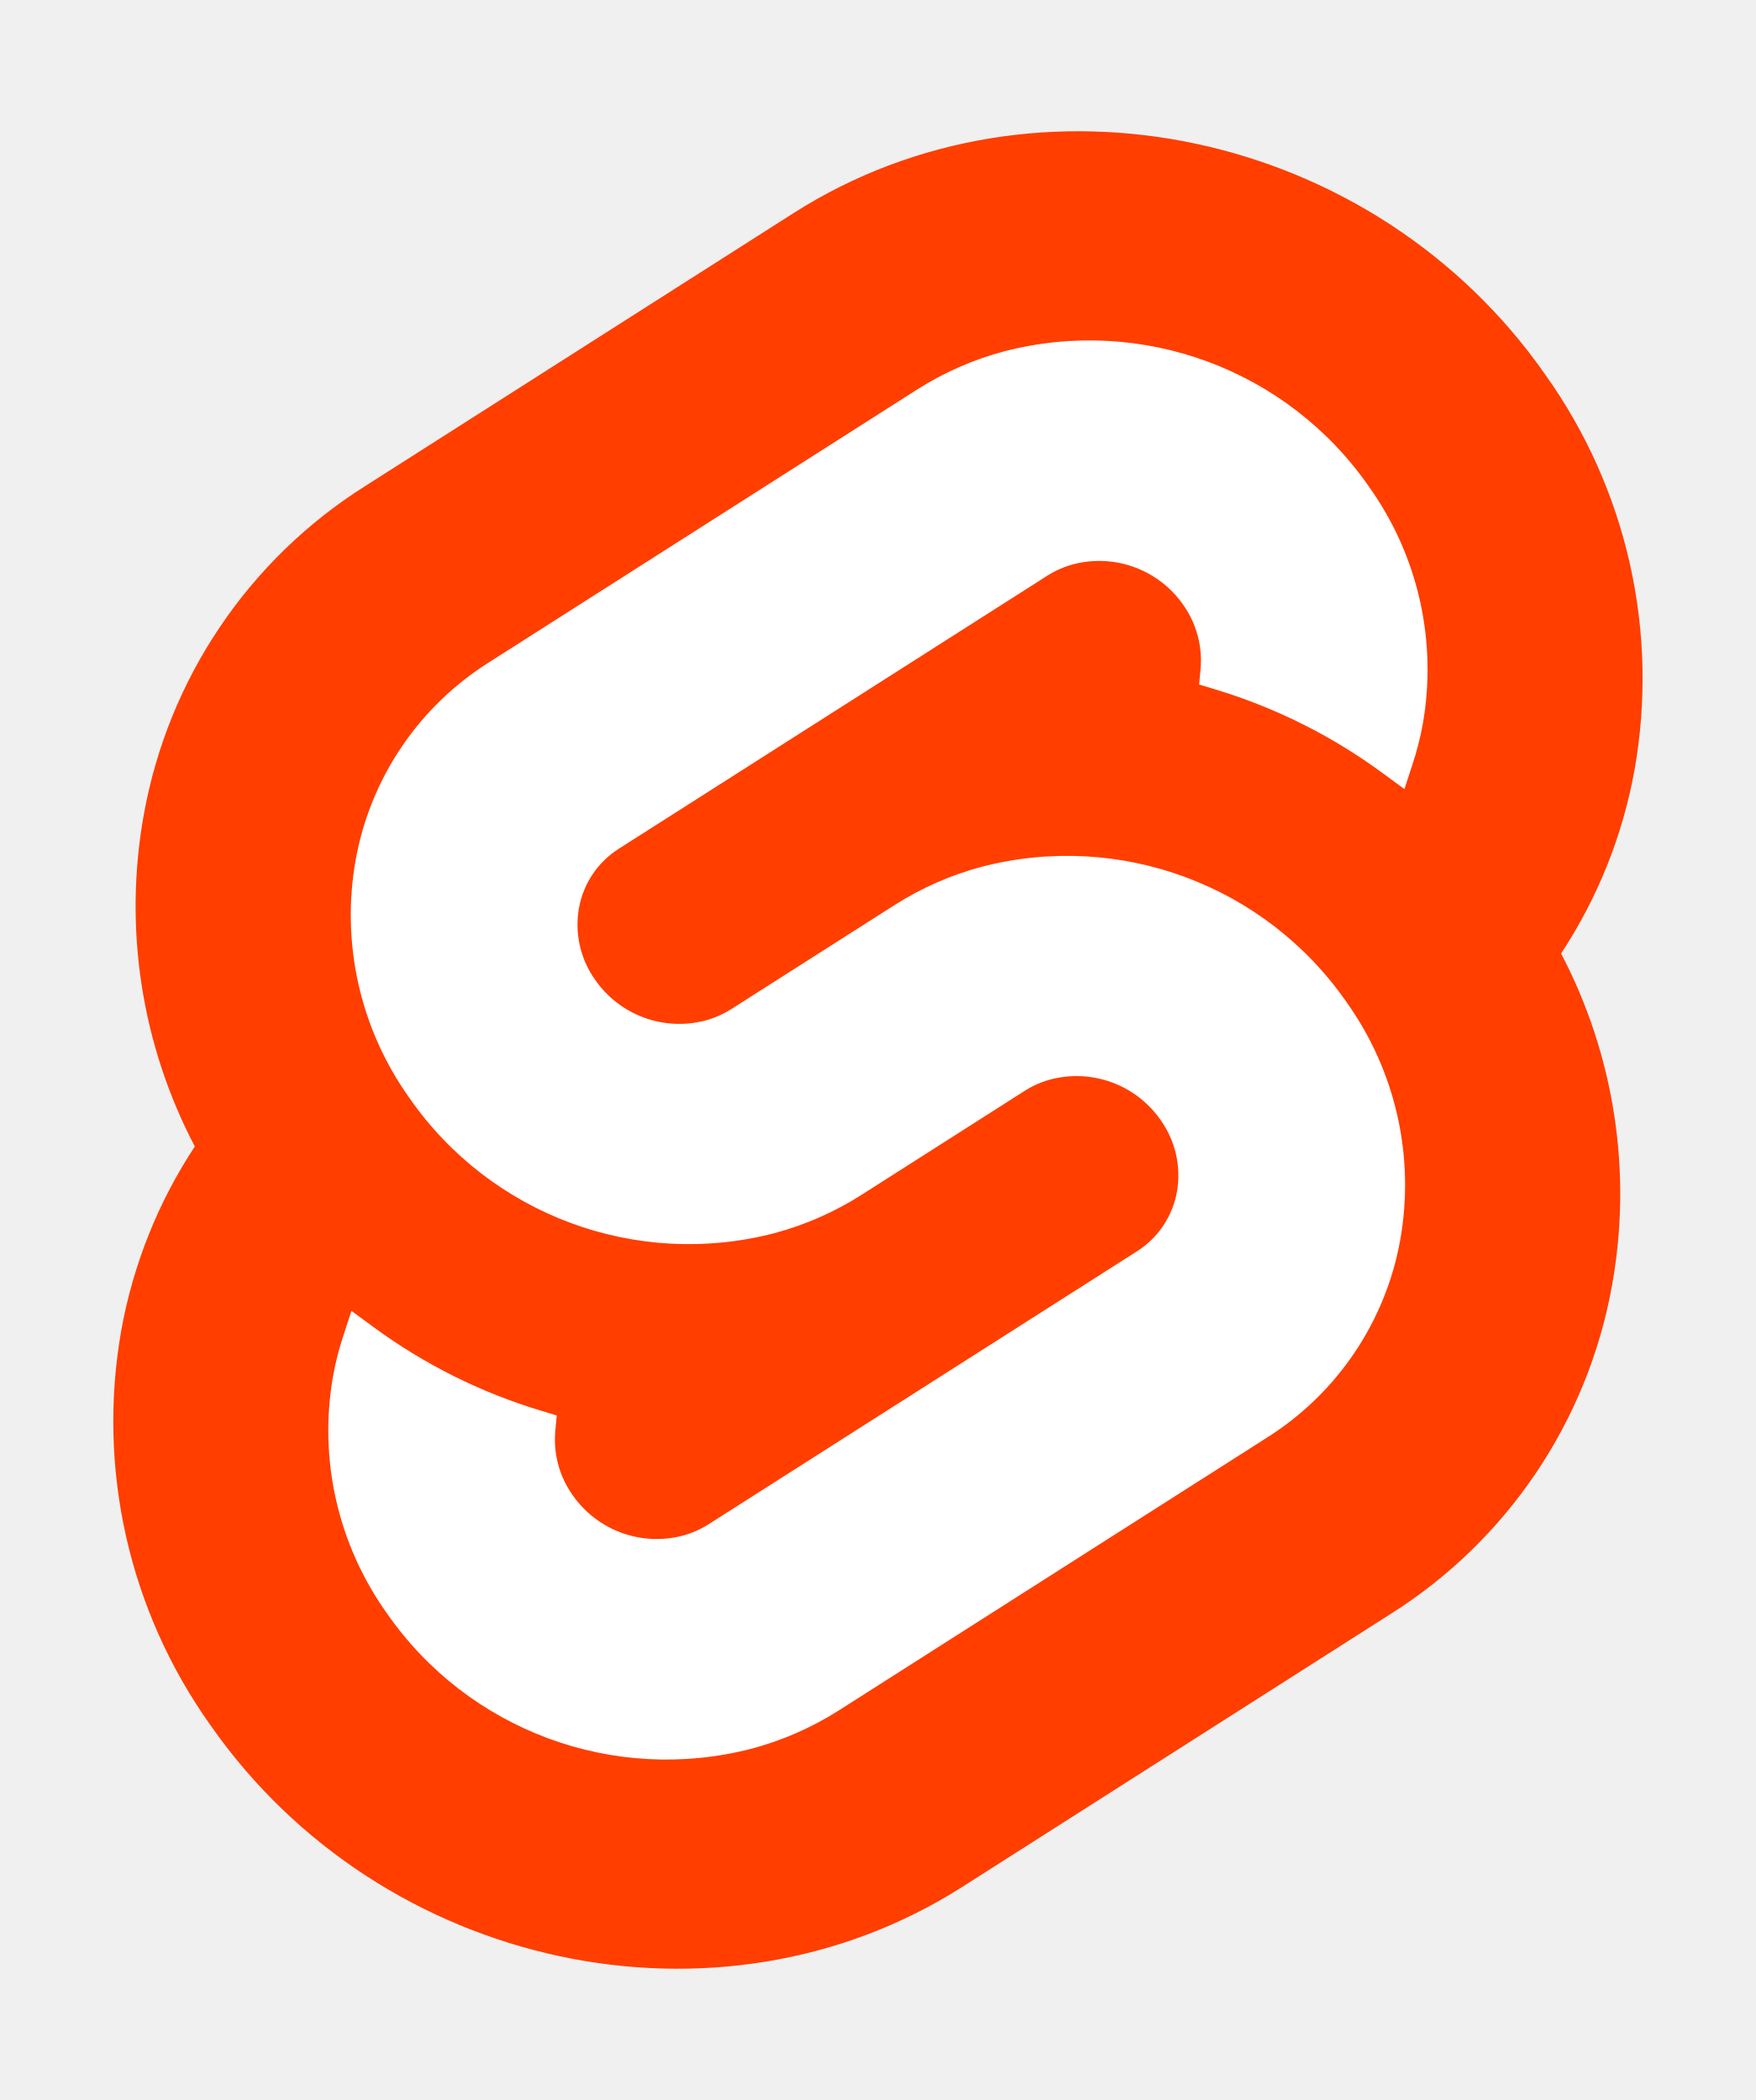
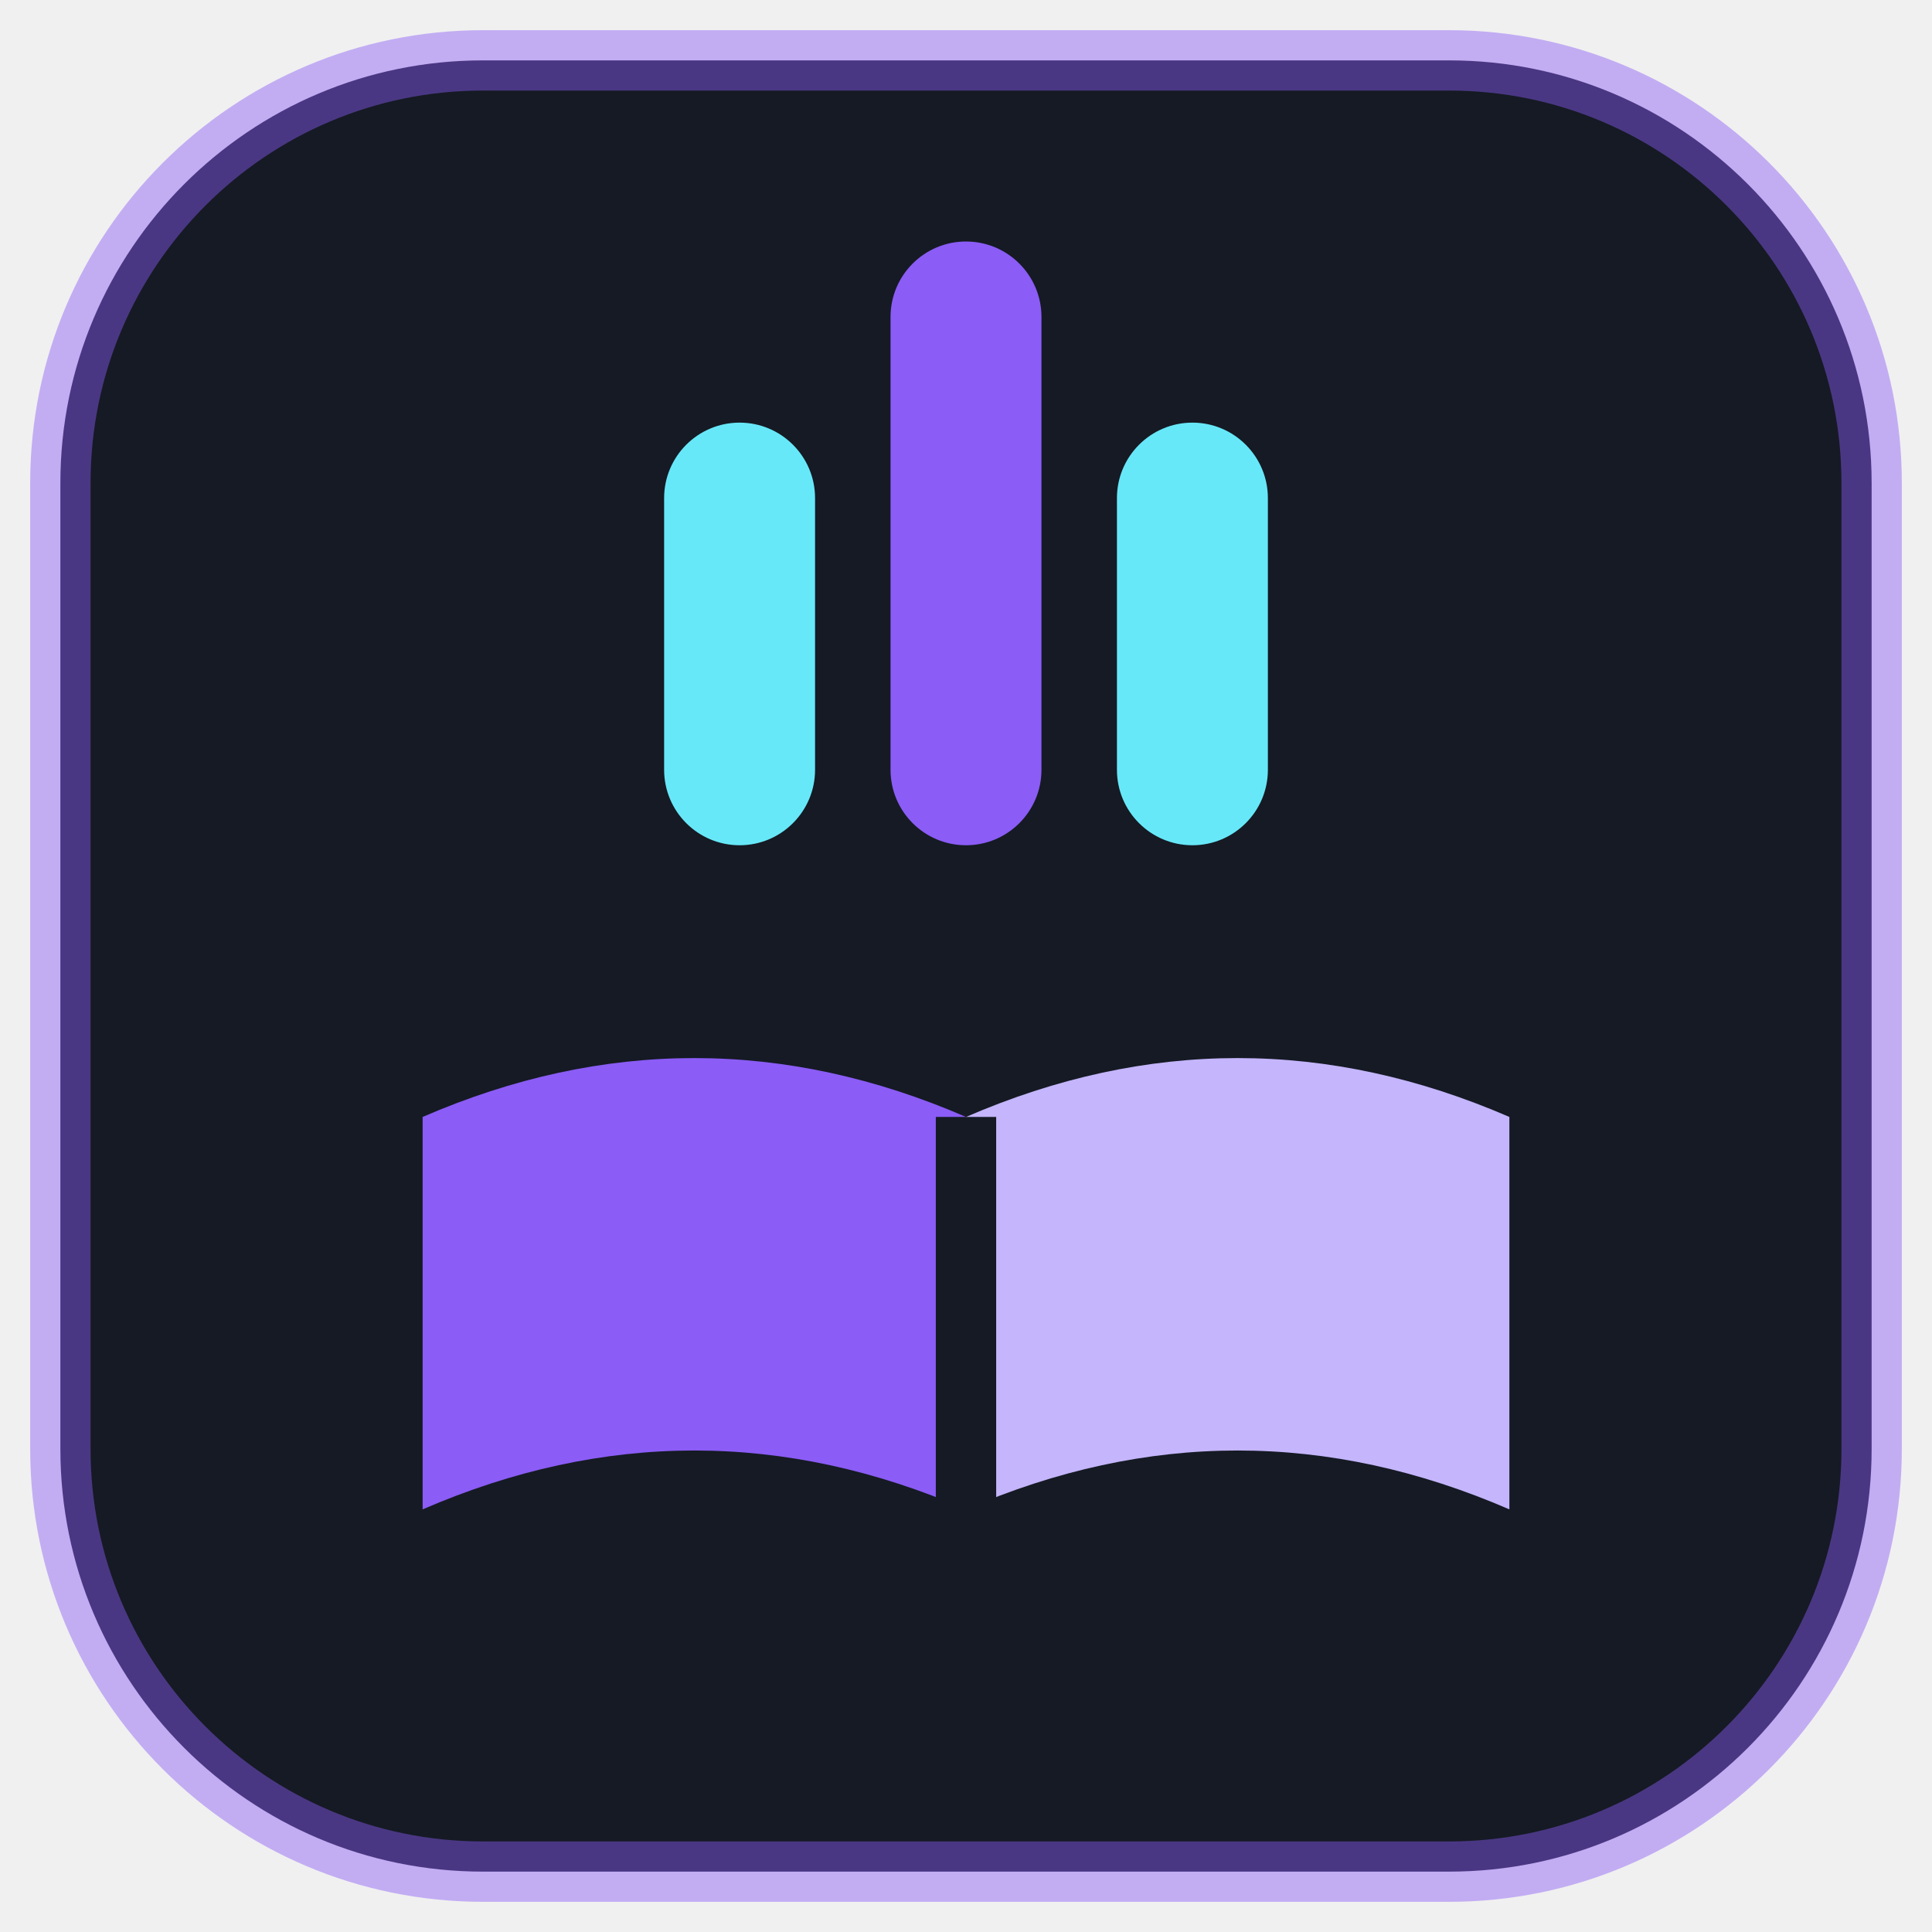
- <svg xmlns="http://www.w3.org/2000/svg" width="107" height="128" viewBox="0 0 107 128">
-   <path d="M94.157 22.819c-10.4-14.885-30.94-19.297-45.792-9.835L22.282 29.608A29.92 29.92 0 0 0 8.764 49.65a31.5 31.5 0 0 0 3.108 20.231 30 30 0 0 0-4.477 11.183 31.9 31.9 0 0 0 5.448 24.116c10.402 14.887 30.942 19.297 45.791 9.835l26.083-16.624A29.92 29.92 0 0 0 98.235 78.35a31.53 31.53 0 0 0-3.105-20.232 30 30 0 0 0 4.474-11.182 31.88 31.88 0 0 0-5.447-24.116" style="fill:#ff3e00" />
-   <path d="M45.817 106.582a20.72 20.72 0 0 1-22.237-8.243 19.17 19.17 0 0 1-3.277-14.503 18 18 0 0 1 .624-2.435l.49-1.498 1.337.981a33.6 33.6 0 0 0 10.203 5.098l.97.294-.09.968a5.85 5.85 0 0 0 1.052 3.878 6.24 6.24 0 0 0 6.695 2.485 5.8 5.8 0 0 0 1.603-.704L69.27 76.28a5.43 5.43 0 0 0 2.45-3.631 5.8 5.8 0 0 0-.987-4.371 6.24 6.24 0 0 0-6.698-2.487 5.7 5.7 0 0 0-1.6.704l-9.953 6.345a19 19 0 0 1-5.296 2.326 20.72 20.72 0 0 1-22.237-8.243 19.17 19.17 0 0 1-3.277-14.502 17.99 17.99 0 0 1 8.13-12.052l26.081-16.623a19 19 0 0 1 5.3-2.329 20.72 20.72 0 0 1 22.237 8.243 19.17 19.17 0 0 1 3.277 14.503 18 18 0 0 1-.624 2.435l-.49 1.498-1.337-.98a33.6 33.6 0 0 0-10.203-5.1l-.97-.294.09-.968a5.86 5.86 0 0 0-1.052-3.878 6.24 6.24 0 0 0-6.696-2.485 5.8 5.8 0 0 0-1.602.704L37.73 51.72a5.42 5.42 0 0 0-2.449 3.63 5.79 5.79 0 0 0 .986 4.372 6.24 6.24 0 0 0 6.698 2.486 5.8 5.8 0 0 0 1.602-.704l9.952-6.342a19 19 0 0 1 5.295-2.328 20.72 20.72 0 0 1 22.237 8.242 19.17 19.17 0 0 1 3.277 14.503 18 18 0 0 1-8.13 12.053l-26.081 16.622a19 19 0 0 1-5.3 2.328" style="fill:#fff" />
+ <svg xmlns="http://www.w3.org/2000/svg" viewBox="0 0 64 64">
+   <rect x="2" y="2" width="60" height="60" rx="14" fill="#151a24" stroke="rgba(139,92,246,0.45)" stroke-width="2" />
+   <rect x="22" y="14" width="5" height="14" rx="2.5" fill="#67e8f9" />
+   <rect x="29.5" y="8" width="5" height="20" rx="2.5" fill="#8b5cf6" />
+   <rect x="37" y="14" width="5" height="14" rx="2.5" fill="#67e8f9" />
+   <path d="M14 37c6-2.6 12-2.6 18 0v13c-6-2.6-12-2.6-18 0z" fill="#8b5cf6" />
+   <path d="M50 37c-6-2.6-12-2.6-18 0v13c6-2.6 12-2.6 18 0z" fill="#c4b5fd" />
+   <path d="M32 37v13" stroke="#151a24" stroke-width="2" />
</svg>
